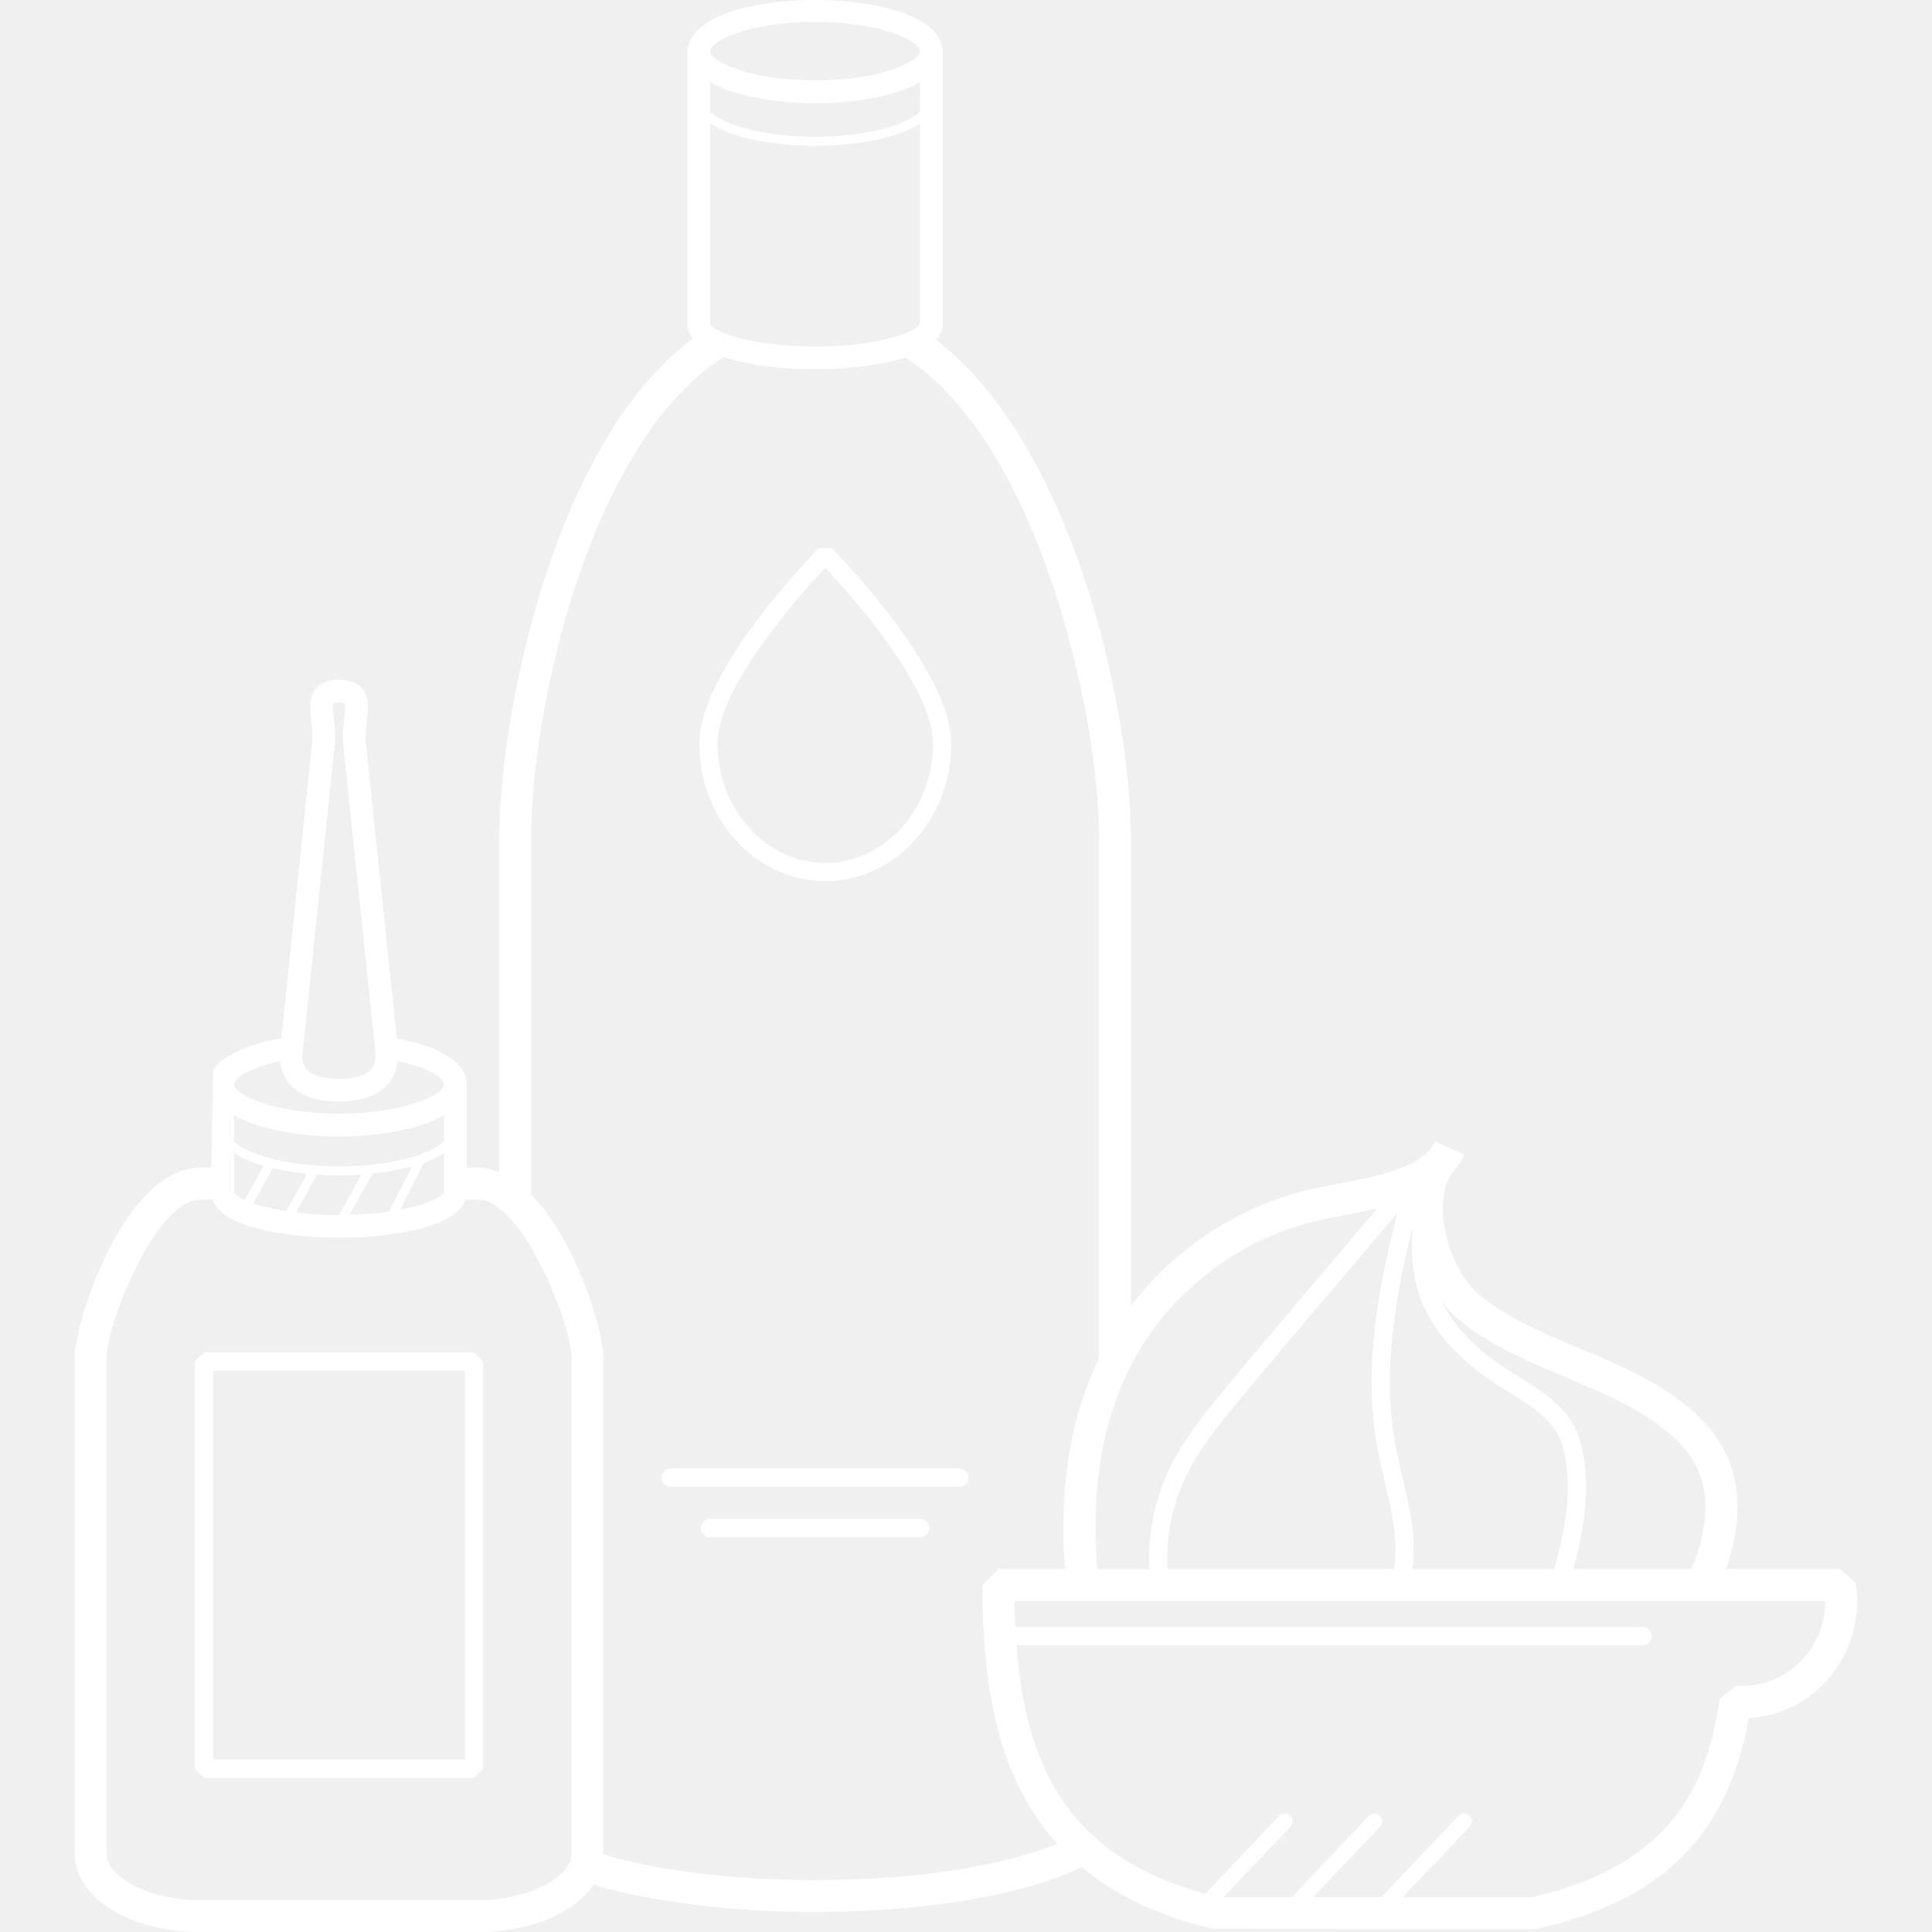
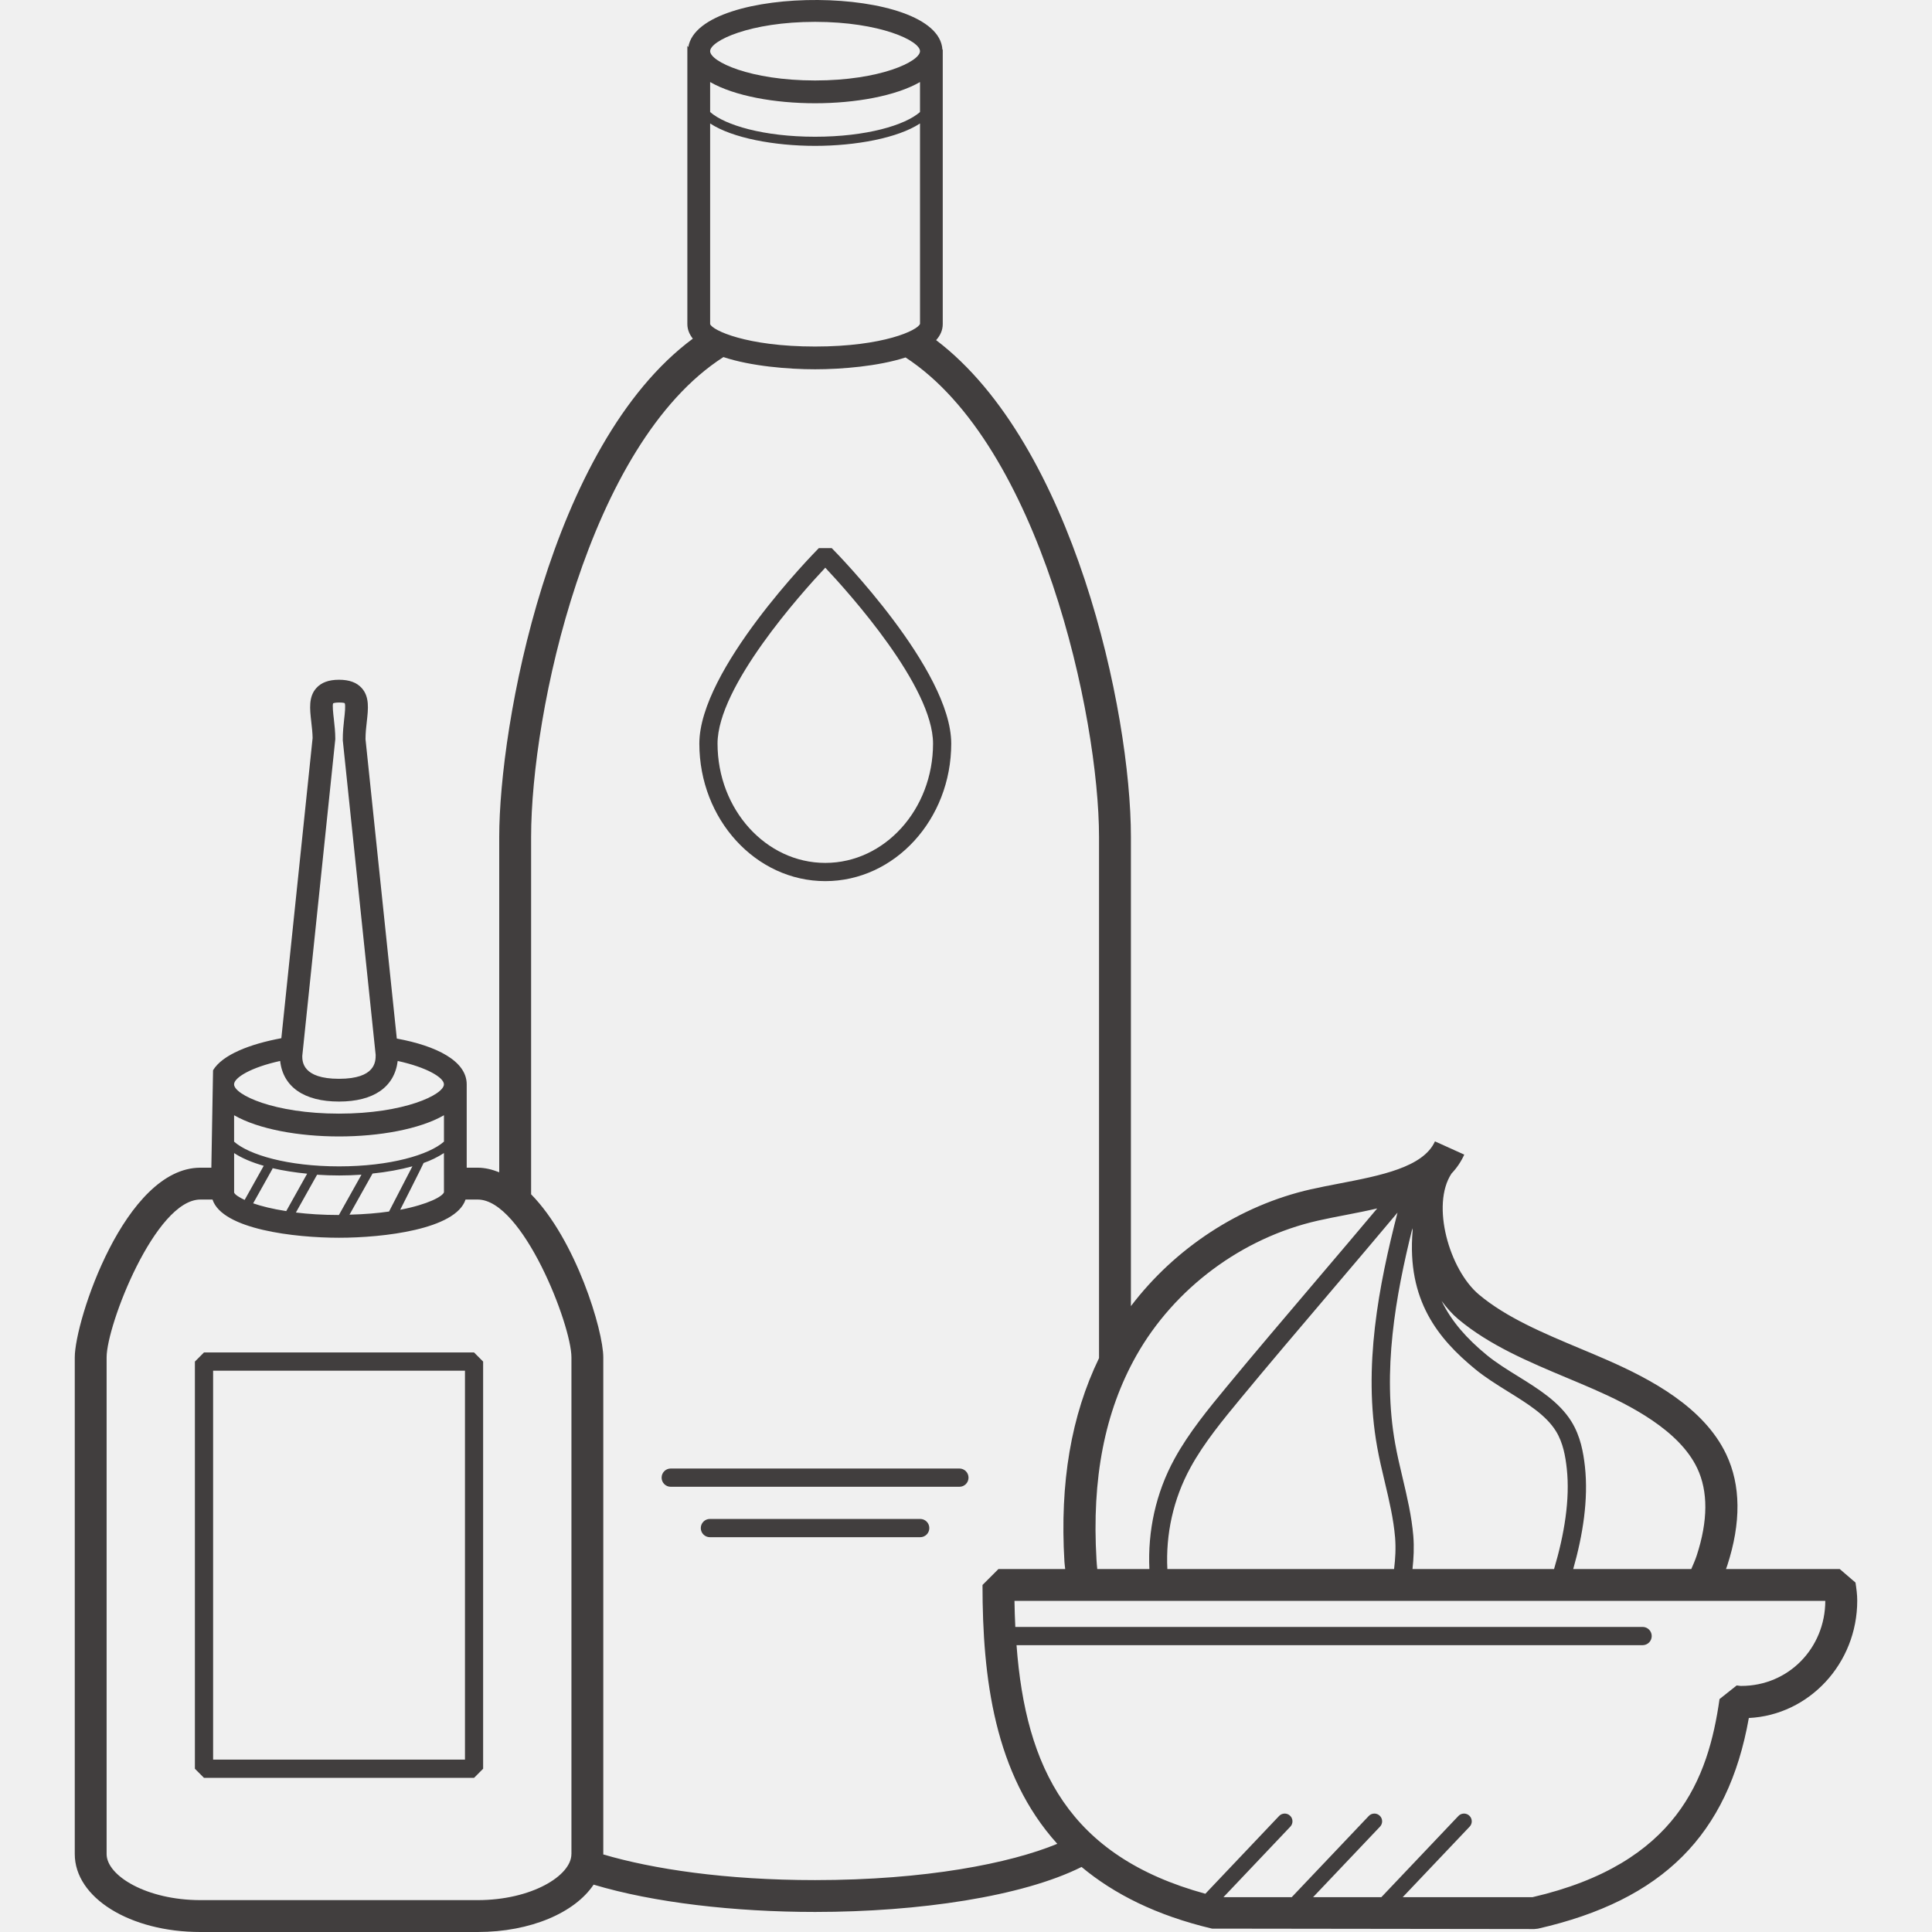
- <svg xmlns="http://www.w3.org/2000/svg" fill="#fff" height="80" width="80" viewBox="0 0 240.472 240.472">
+ <svg xmlns="http://www.w3.org/2000/svg" fill="hsl(0, 2%, 25%)" height="80" width="80" viewBox="0 0 240.472 240.472">
  <path d="M119.418 182.784H83.482c-.624 0-1.132.508-1.132 1.136s.508 1.136 1.132 1.136h35.936c.624 0 1.132-.508 1.132-1.136s-.508-1.136-1.132-1.136zm-4.88 6.276h-26.18c-.624 0-1.132.508-1.132 1.136s.508 1.136 1.132 1.136h26.18c.624 0 1.132-.508 1.132-1.136s-.504-1.136-1.132-1.136zm-11.816-79.388c8.644 0 15.676-7.68 15.676-17.12 0-9.188-14.26-23.716-14.872-24.328h-1.608c-.608.612-14.872 15.14-14.872 24.328 0 9.44 7.032 17.12 15.676 17.12zm0-39.012c3.012 3.204 13.412 14.784 13.412 21.892 0 8.188-6.016 14.852-13.412 14.852S89.31 100.74 89.31 92.552c.004-7.104 10.4-18.688 13.412-21.892zM25.39 168.336l-1.132 1.136v50.68l1.132 1.136h33.612l1.132-1.136v-50.68l-1.132-1.136H25.39zm32.484 50.68H26.526v-48.412h31.348v48.412z" />
  <path d="M230.95 196.98l-1.96-1.684h-14.16c.052-.148.112-.296.16-.444 1.736-5.336 1.692-9.992-.128-13.832-2.784-5.864-9.388-9.356-14.828-11.744a219.9 219.9 0 00-3.424-1.456c-4.492-1.884-9.132-3.828-12.544-6.7-3.656-3.076-5.988-11.144-3.396-15.056a8.442 8.442 0 001.584-2.352l-3.648-1.648c-1.456 3.228-6.776 4.256-11.916 5.248-1.212.232-2.404.464-3.54.72-8.852 2.004-16.904 7.32-22.388 14.54v-58.388c0-15.744-7.204-48.92-24.244-61.848.516-.58.824-1.236.824-2V6.156c-.012.016-.028.028-.04.04-.436-8.152-30.348-8.256-31.628-.336-.04-.056-.084-.104-.12-.16v34.636c0 .684.26 1.28.68 1.816-17.828 13.22-24.096 48.184-24.096 62.032v41.728c-.864-.34-1.752-.572-2.684-.572H58.09v-10.372c0-2.92-3.78-4.796-8.7-5.7l-3.896-37.264c0-.772.084-1.508.16-2.176.18-1.588.352-3.088-.628-4.184-.624-.696-1.548-1.036-2.828-1.036-1.28 0-2.204.34-2.828 1.036-.98 1.096-.808 2.596-.628 4.184.076.668.16 1.404.168 2.028l-3.892 37.368c-3.868.716-7.32 2.036-8.5 3.988l-.212 12.128h-1.36c-9.4 0-15.64 19.048-15.64 23.616v61.812c0 5.44 6.872 9.704 15.64 9.704h34.512c6.58 0 12.088-2.4 14.428-5.896 7.452 2.24 17.524 3.4 27.568 3.4 12.908 0 25.824-1.924 33.164-5.6 4.02 3.348 9.272 6.024 16.24 7.676l40.128.052.44-.048c15.492-3.524 23.656-11.644 26.248-26.22 7.5-.364 13.492-6.78 13.492-14.612 0-.764-.104-1.504-.216-2.244zm-49.464-32.804c3.88 3.264 8.808 5.332 13.576 7.332 1.128.472 2.252.944 3.364 1.432 4.428 1.944 10.58 5.072 12.82 9.796 1.372 2.884 1.352 6.548-.06 10.876-.204.628-.448 1.136-.676 1.684h-14.696c1.208-4.244 1.904-8.676 1.46-12.752-.196-1.752-.548-3.784-1.688-5.62-1.524-2.448-4.136-4.068-6.66-5.632-1.344-.832-2.736-1.696-3.892-2.648-2.428-2-4.356-4.136-5.6-6.72.632.852 1.312 1.632 2.052 2.252zm-5.66-10.984c-.736 8.672 3.192 13.436 7.764 17.204 1.276 1.052 2.736 1.952 4.14 2.828 2.412 1.496 4.688 2.904 5.932 4.904.9 1.448 1.188 3.172 1.352 4.668.42 3.828-.312 8.228-1.584 12.5h-17.62c.148-1.352.216-2.724.1-4.136-.208-2.464-.78-4.88-1.332-7.22-.336-1.416-.672-2.832-.924-4.256-1.62-8.996.036-18.348 2.144-26.804.008.104.012.208.028.312zm-4.416 26.896c.26 1.468.604 2.92.952 4.376.56 2.36 1.084 4.592 1.28 6.888.112 1.352.032 2.66-.124 3.944h-28.22c-.212-4.32.72-8.7 2.892-12.66 1.676-3.064 4.044-5.924 6.328-8.692 3.2-3.876 7.136-8.512 11.076-13.144 2.884-3.392 5.76-6.78 8.352-9.872-2.332 9.056-4.32 19.232-2.536 29.16zm-29.988-11.332c4.732-8.404 13.184-14.692 22.608-16.824 1.092-.248 2.248-.472 3.416-.696 1.304-.252 2.644-.516 3.972-.824-2.38 2.836-4.956 5.868-7.552 8.92-3.944 4.64-7.892 9.284-11.096 13.168-2.352 2.848-4.784 5.796-6.568 9.048-2.36 4.296-3.356 9.052-3.14 13.748h-6.488a22.292 22.292 0 01-.096-1.16c-.6-10.1 1.02-18.404 4.944-25.38zM101.45 2.72c8.1 0 13.06 2.36 13.06 3.648 0 1.288-4.956 3.648-13.06 3.648s-13.06-2.36-13.06-3.648c0-1.288 4.96-3.648 13.06-3.648zm-13.06 7.492c3.024 1.74 8.052 2.64 13.06 2.64s10.036-.9 13.06-2.64v3.732c-1.848 1.64-6.684 3.076-13.06 3.076s-11.208-1.436-13.06-3.076v-3.732zm0 5.156c2.752 1.812 7.988 2.788 13.06 2.788s10.308-.976 13.06-2.788l.004 24.936c-.264.804-4.544 2.828-13.064 2.828s-12.796-2.024-13.06-2.792V15.368zM29.142 143.522c.964.635 2.214 1.162 3.684 1.582l-2.376 4.248c-.768-.356-1.232-.692-1.308-.916v-4.914zm4.764 1.974c.016-.032 0-.064.012-.096 1.344.316 2.804.536 4.312.688l-2.604 4.656c-1.712-.268-3.088-.608-4.116-.968l2.396-4.28zm5.56.72a40.684 40.684 0 005.524-.004l-2.808 5.016c-2.028 0-3.8-.12-5.352-.308l2.636-4.704zm6.904-.148c1.772-.184 3.452-.484 4.96-.9l-2.908 5.628c-1.412.208-3.056.344-4.92.392l2.868-5.12zm6.356-1.316a11.627 11.627 0 002.528-1.232l.004 4.88c-.168.512-1.972 1.512-5.444 2.176 0 0 2.908-5.748 2.912-5.824zm-10.528.424c-6.376 0-11.208-1.436-13.06-3.076v-3.288c3.024 1.74 8.052 2.64 13.06 2.64s10.036-.9 13.06-2.64v3.284c-1.848 1.64-6.684 3.08-13.06 3.08zM41.734 92c0-.884-.092-1.728-.18-2.496-.08-.692-.2-1.74-.088-1.96 0 0 .164-.104.732-.104.572 0 .704.08.704.076.132.264.016 1.3-.064 1.988-.084.768-.18 1.612-.172 2.644l4.092 39.148c0 .816 0 2.98-4.564 2.98s-4.564-2.168-4.572-2.832L41.734 92zm-6.864 40.056c.36 3.212 2.964 5.052 7.324 5.052 4.308 0 6.904-1.8 7.308-5.052 3.66.8 5.752 2.076 5.752 2.908 0 1.288-4.956 3.648-13.06 3.648s-13.06-2.36-13.06-3.648c.004-.828 2.084-2.108 5.736-2.908zm36.256 98.712h-.004c0 2.708-4.988 5.736-11.668 5.736H24.942c-6.68 0-11.672-3.028-11.672-5.736v-61.816c0-4.04 6.08-19.648 11.672-19.648h1.508c1.224 3.724 10.252 4.756 15.748 4.756 5.496 0 14.524-1.032 15.748-4.756h1.512c5.592 0 11.668 15.608 11.668 19.648v61.816zm30.324 3.244c-11.172 0-20.208-1.38-26.368-3.196 0-.016.008-.028.008-.044v-61.82c0-3.376-3.416-14.64-8.984-20.3v-44.468c0-15.488 7.072-48.916 23.936-59.74 3.408 1.136 8.064 1.52 11.408 1.52 3.296 0 7.868-.372 11.264-1.472 16.76 10.932 24.08 44.704 24.08 59.692v64.856c-3.468 7.172-4.892 15.48-4.308 25.336.016.3.068.616.096.92h-8.308l-1.984 1.984c0 11.532 1.464 23.544 9.308 32.216-5.864 2.428-16.388 4.516-30.148 4.516zm115.272-24.168h-.072l-.488-.06-2.136 1.696c-1.4 9.856-5.264 20.484-23.272 24.656h-16.16l8.328-8.776a.962.962 0 00-.036-1.364.963.963 0 00-1.364.036l-9.588 10.104h-8.496l8.328-8.776a.962.962 0 00-.036-1.364.962.962 0 00-1.364.036l-9.588 10.104h-8.496l8.324-8.776a.962.962 0 00-.036-1.364.963.963 0 00-1.364.036l-9.18 9.68c-16.972-4.648-22.36-15.664-23.5-30.94h77.928c.624 0 1.132-.508 1.132-1.136s-.508-1.136-1.132-1.136h-78.08a93.997 93.997 0 01-.104-3.24h100.92c-.012 5.84-4.544 10.584-10.468 10.584z" />
</svg>
